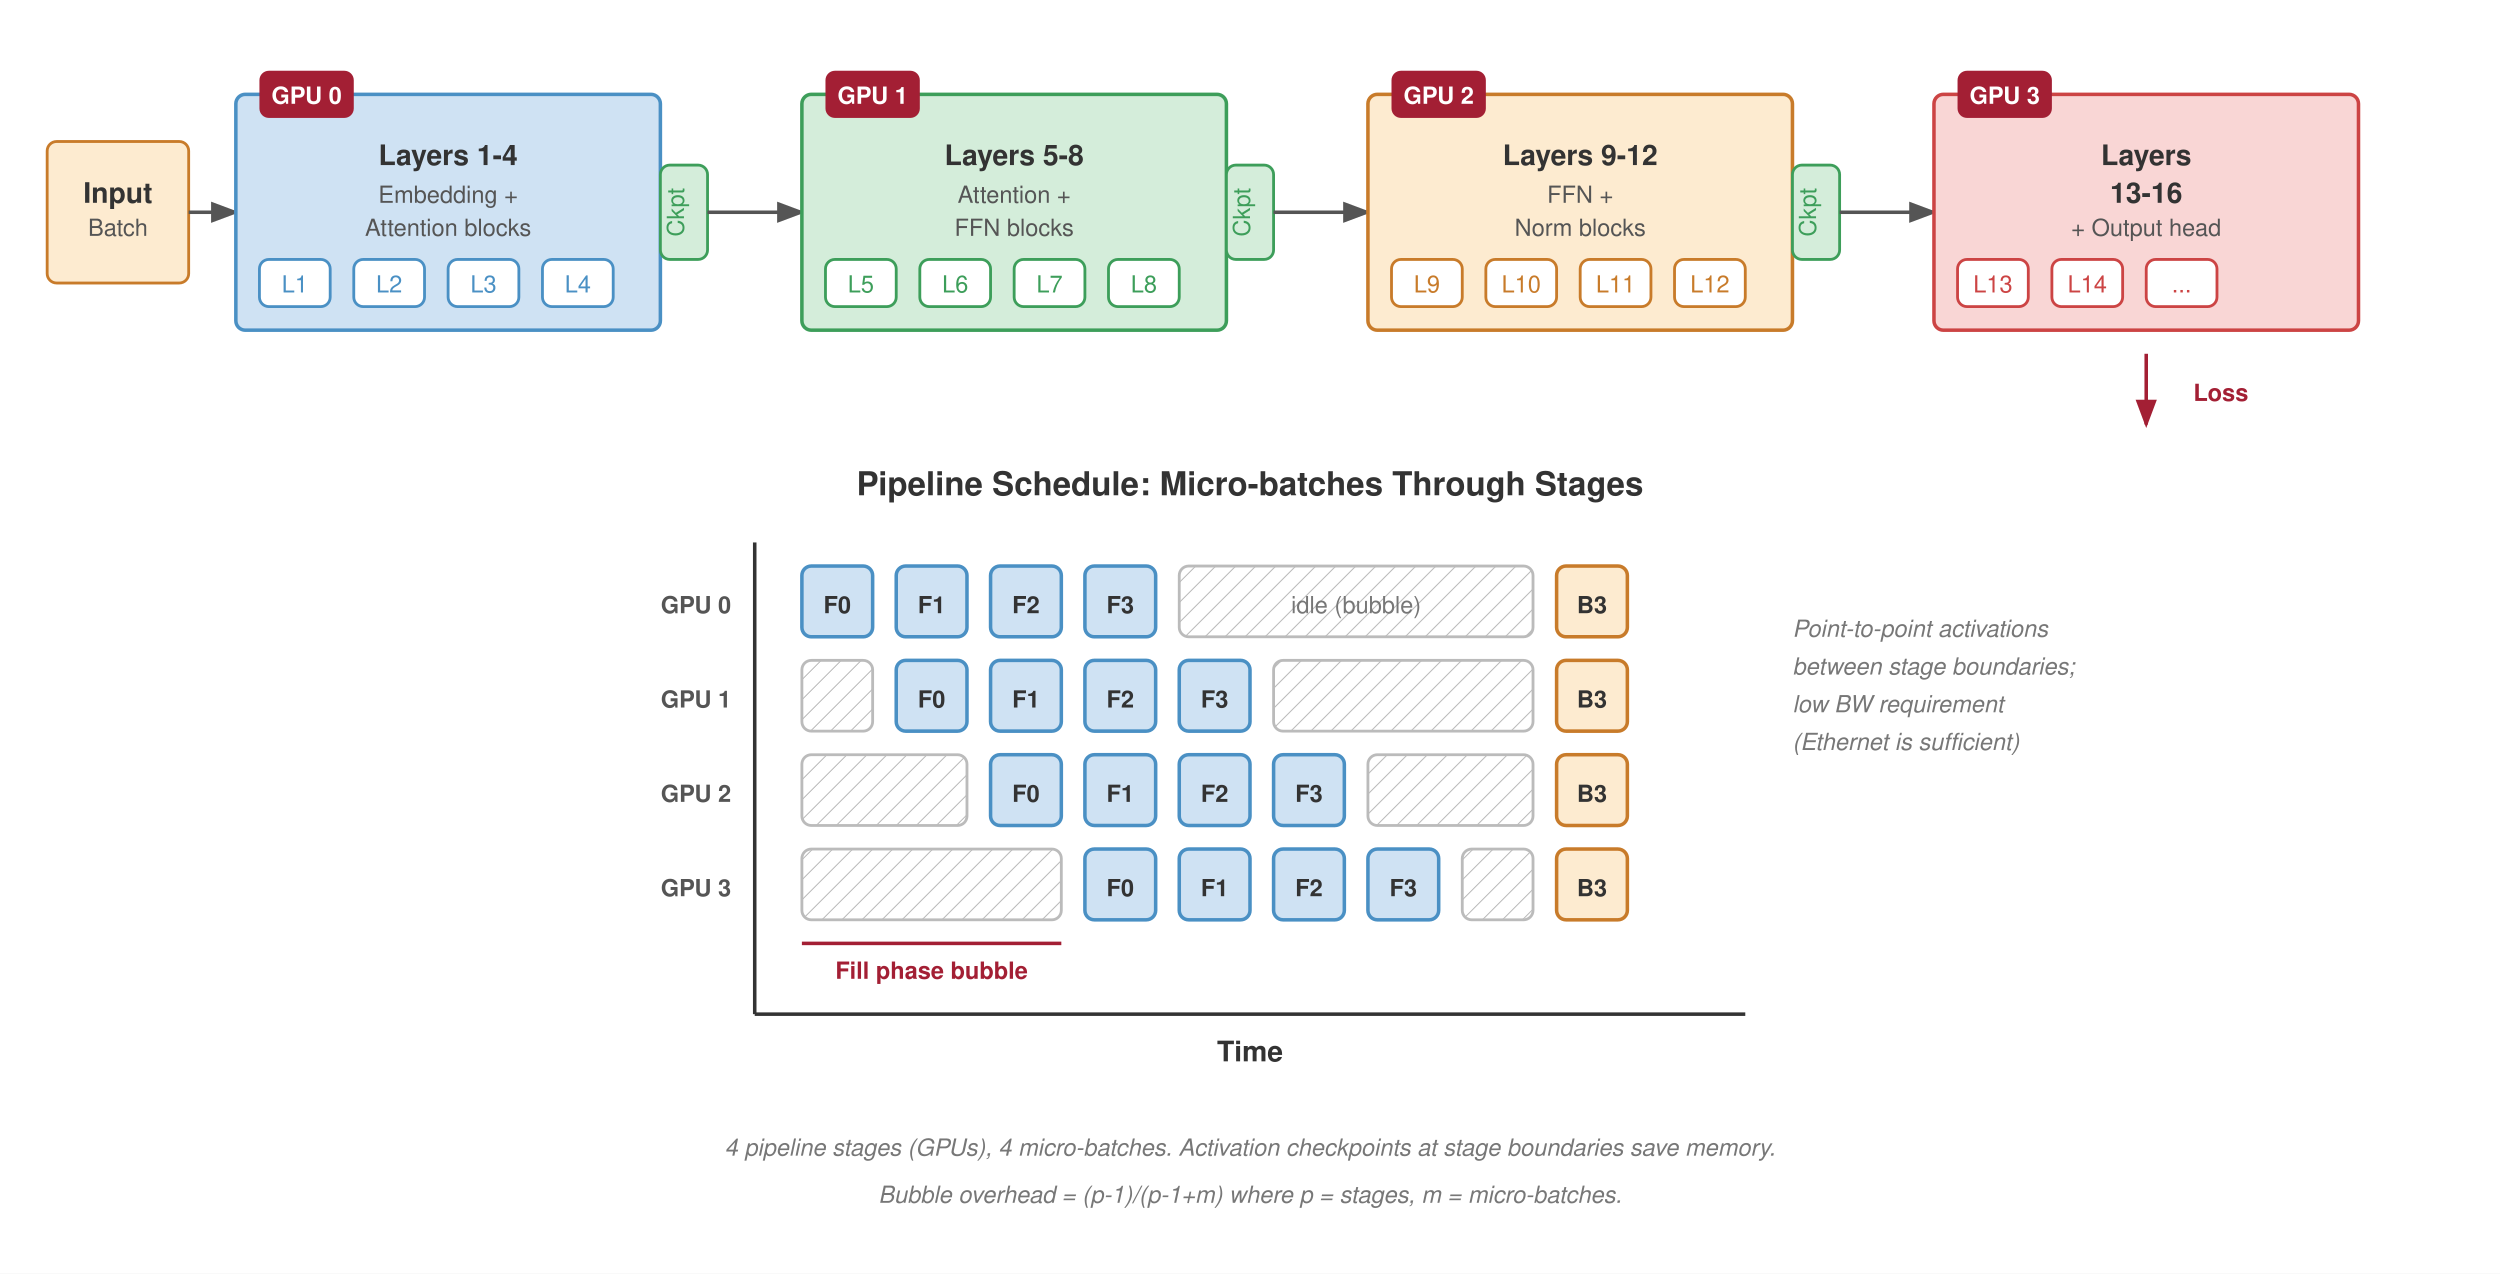
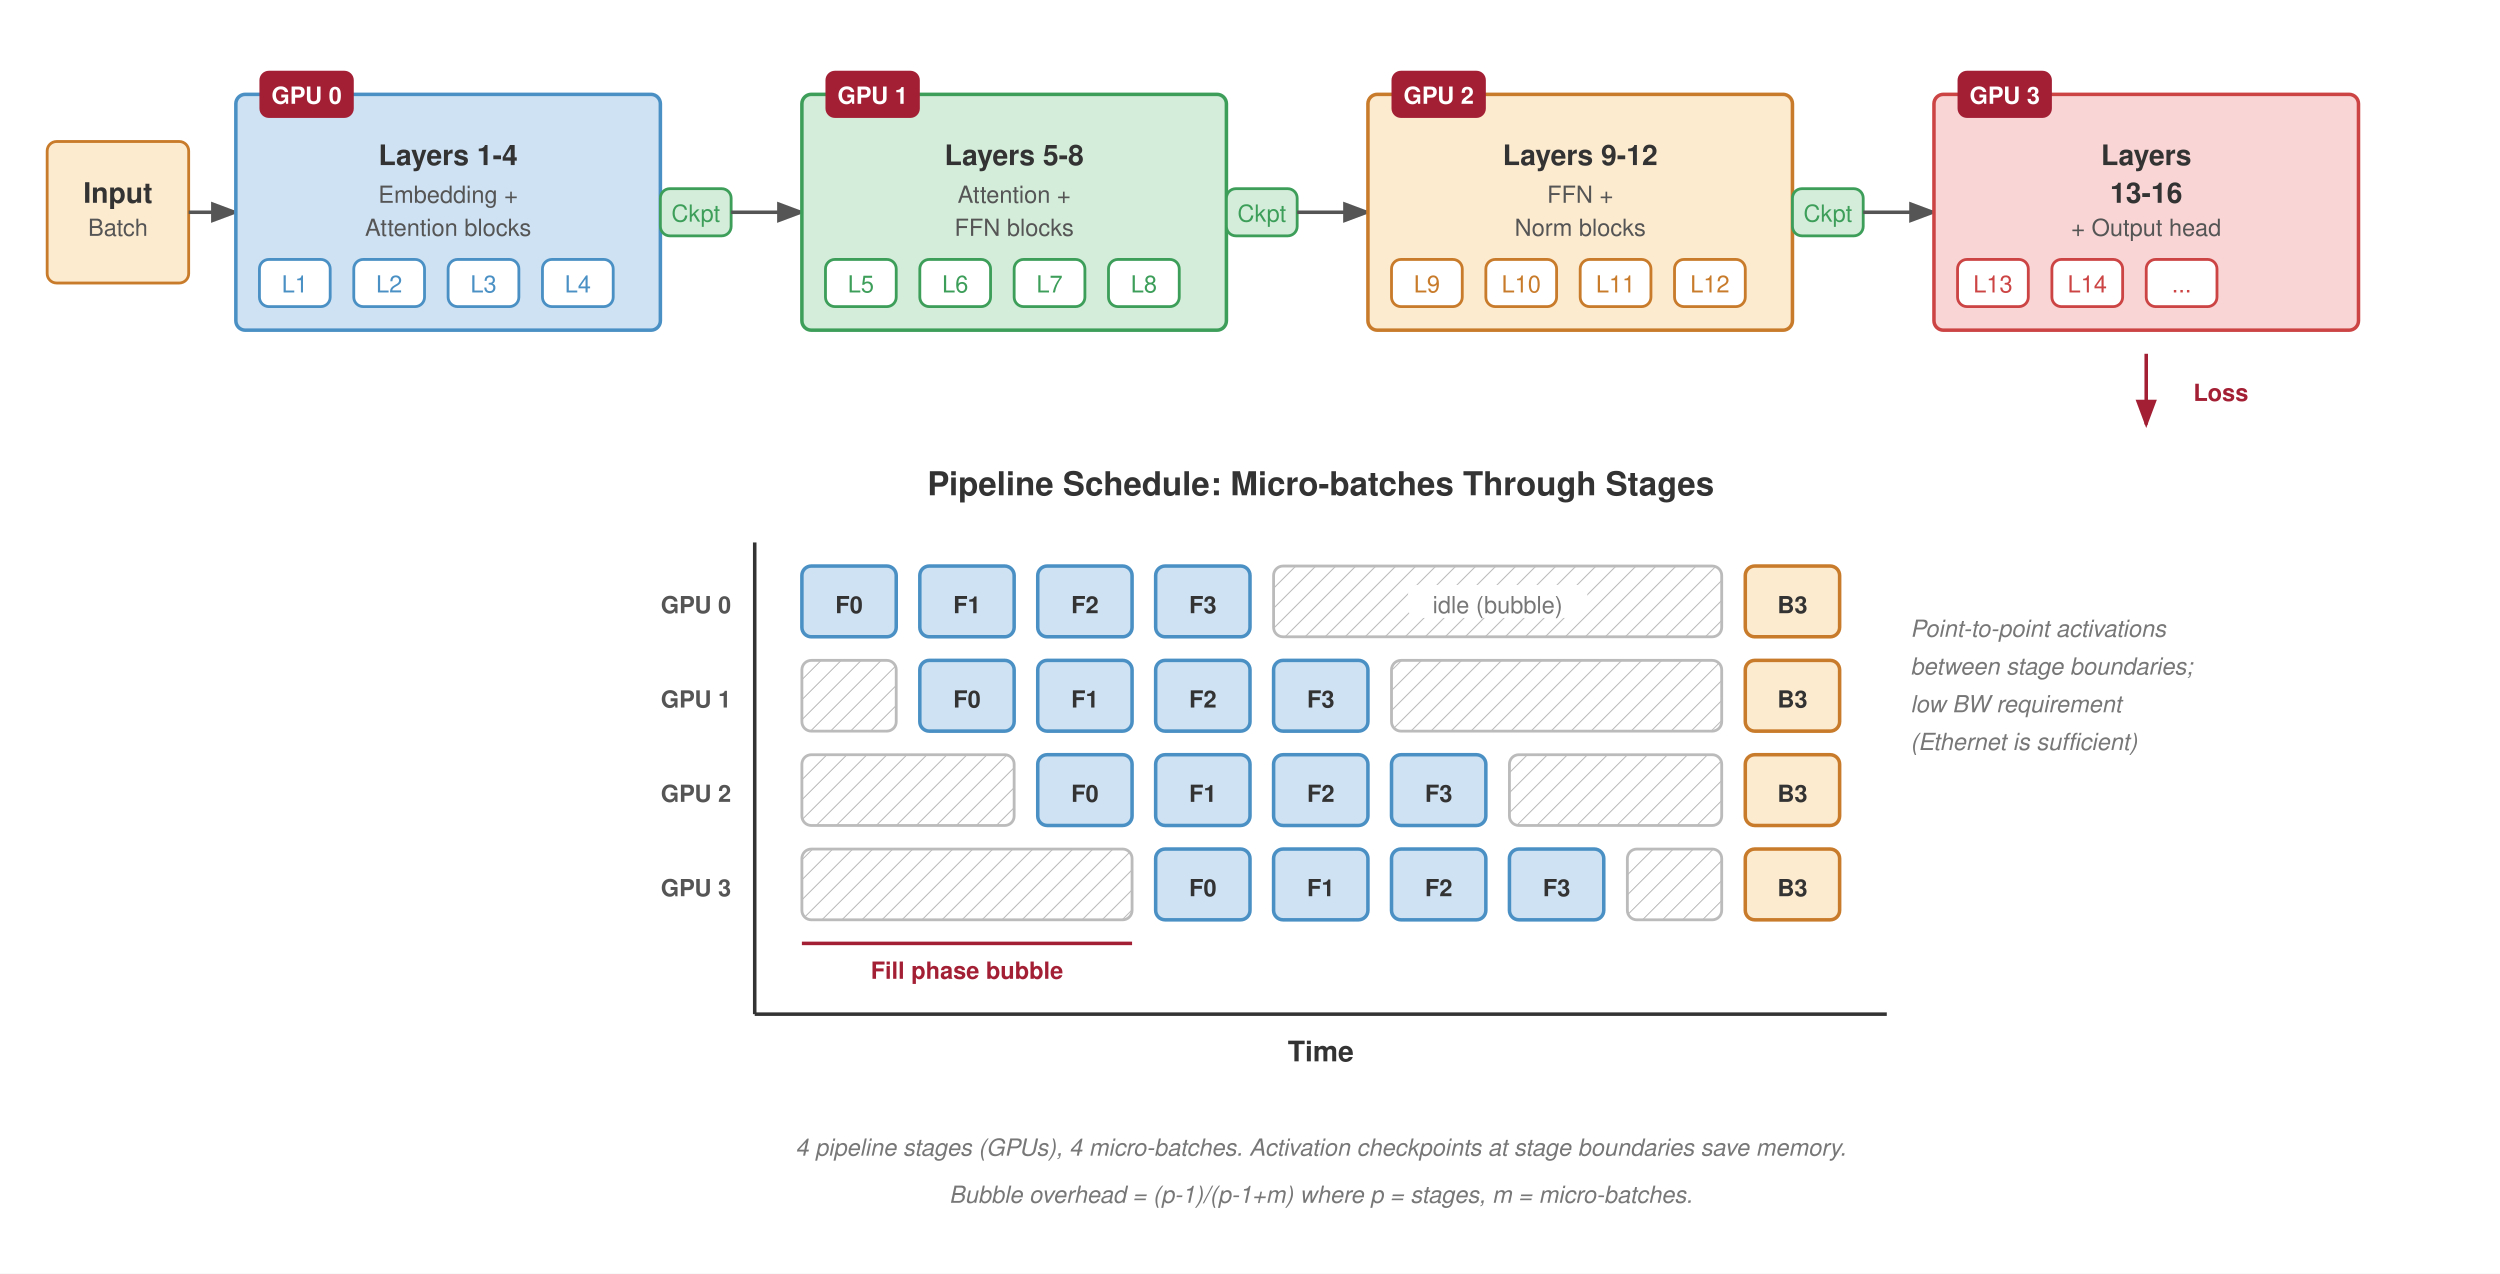
<svg xmlns="http://www.w3.org/2000/svg" viewBox="0 0 1060 540" font-family="Helvetica Neue, Helvetica, Arial, sans-serif">
  <defs>
    <marker id="arrow" markerWidth="8" markerHeight="6" refX="7" refY="3" orient="auto">
      <path d="M0,0 L8,3 L0,6 Z" fill="#555" />
    </marker>
    <marker id="arrow-red" markerWidth="8" markerHeight="6" refX="7" refY="3" orient="auto">
      <path d="M0,0 L8,3 L0,6 Z" fill="#a31f34" />
    </marker>
    <pattern id="bubble-hatch" patternUnits="userSpaceOnUse" width="6" height="6" patternTransform="rotate(45)">
      <line x1="0" y1="0" x2="0" y2="6" stroke="#bbb" stroke-width="0.8" />
    </pattern>
  </defs>
  <rect width="1060" height="540" fill="#fff" />
  <rect x="20" y="60" width="60" height="60" rx="4" fill="#fdebd0" stroke="#c87b2a" stroke-width="1.2" />
  <text x="50" y="86" font-size="12" font-weight="700" fill="#333" text-anchor="middle">Input</text>
  <text x="50" y="100" font-size="10" fill="#555" text-anchor="middle">Batch</text>
  <line x1="80" y1="90" x2="100" y2="90" stroke="#555" stroke-width="1.5" marker-end="url(#arrow)" />
  <rect x="100" y="40" width="180" height="100" rx="4" fill="#cfe2f3" stroke="#4a90c4" stroke-width="1.5" />
  <rect x="110" y="30" width="40" height="20" rx="4" fill="#a31f34" />
  <text x="130" y="44" font-size="10" font-weight="700" fill="#fff" text-anchor="middle">GPU 0</text>
  <text x="190" y="70" font-size="12" font-weight="700" fill="#333" text-anchor="middle">Layers 1-4</text>
  <text x="190" y="86" font-size="10" fill="#555" text-anchor="middle">Embedding +</text>
  <text x="190" y="100" font-size="10" fill="#555" text-anchor="middle">Attention blocks</text>
  <rect x="110" y="110" width="30" height="20" rx="4" fill="#fff" stroke="#4a90c4" stroke-width="1.2" />
  <text x="125" y="124" font-size="10" fill="#4a90c4" text-anchor="middle">L1</text>
  <rect x="150" y="110" width="30" height="20" rx="4" fill="#fff" stroke="#4a90c4" stroke-width="1.2" />
  <text x="165" y="124" font-size="10" fill="#4a90c4" text-anchor="middle">L2</text>
  <rect x="190" y="110" width="30" height="20" rx="4" fill="#fff" stroke="#4a90c4" stroke-width="1.2" />
  <text x="205" y="124" font-size="10" fill="#4a90c4" text-anchor="middle">L3</text>
  <rect x="230" y="110" width="30" height="20" rx="4" fill="#fff" stroke="#4a90c4" stroke-width="1.2" />
  <text x="245" y="124" font-size="10" fill="#4a90c4" text-anchor="middle">L4</text>
-   <rect x="280" y="70" width="20" height="40" rx="4" fill="#d4edda" stroke="#3d9e5a" stroke-width="1.2" />
-   <text x="290" y="90" font-size="10" fill="#3d9e5a" text-anchor="middle" transform="rotate(-90,290,90)">Ckpt</text>
-   <line x1="300" y1="90" x2="340" y2="90" stroke="#555" stroke-width="1.5" marker-end="url(#arrow)" />
+   <rect x="280" y="80" width="30" height="20" rx="4" fill="#d4edda" stroke="#3d9e5a" stroke-width="1.2" />
+   <text x="295" y="94" font-size="10" fill="#3d9e5a" text-anchor="middle">Ckpt</text>
+   <line x1="310" y1="90" x2="340" y2="90" stroke="#555" stroke-width="1.5" marker-end="url(#arrow)" />
  <rect x="340" y="40" width="180" height="100" rx="4" fill="#d4edda" stroke="#3d9e5a" stroke-width="1.5" />
  <rect x="350" y="30" width="40" height="20" rx="4" fill="#a31f34" />
  <text x="370" y="44" font-size="10" font-weight="700" fill="#fff" text-anchor="middle">GPU 1</text>
  <text x="430" y="70" font-size="12" font-weight="700" fill="#333" text-anchor="middle">Layers 5-8</text>
  <text x="430" y="86" font-size="10" fill="#555" text-anchor="middle">Attention +</text>
  <text x="430" y="100" font-size="10" fill="#555" text-anchor="middle">FFN blocks</text>
  <rect x="350" y="110" width="30" height="20" rx="4" fill="#fff" stroke="#3d9e5a" stroke-width="1.2" />
  <text x="365" y="124" font-size="10" fill="#3d9e5a" text-anchor="middle">L5</text>
  <rect x="390" y="110" width="30" height="20" rx="4" fill="#fff" stroke="#3d9e5a" stroke-width="1.2" />
  <text x="405" y="124" font-size="10" fill="#3d9e5a" text-anchor="middle">L6</text>
  <rect x="430" y="110" width="30" height="20" rx="4" fill="#fff" stroke="#3d9e5a" stroke-width="1.2" />
  <text x="445" y="124" font-size="10" fill="#3d9e5a" text-anchor="middle">L7</text>
  <rect x="470" y="110" width="30" height="20" rx="4" fill="#fff" stroke="#3d9e5a" stroke-width="1.2" />
  <text x="485" y="124" font-size="10" fill="#3d9e5a" text-anchor="middle">L8</text>
-   <rect x="520" y="70" width="20" height="40" rx="4" fill="#d4edda" stroke="#3d9e5a" stroke-width="1.2" />
-   <text x="530" y="90" font-size="10" fill="#3d9e5a" text-anchor="middle" transform="rotate(-90,530,90)">Ckpt</text>
-   <line x1="540" y1="90" x2="580" y2="90" stroke="#555" stroke-width="1.5" marker-end="url(#arrow)" />
+   <rect x="520" y="80" width="30" height="20" rx="4" fill="#d4edda" stroke="#3d9e5a" stroke-width="1.2" />
+   <text x="535" y="94" font-size="10" fill="#3d9e5a" text-anchor="middle">Ckpt</text>
+   <line x1="550" y1="90" x2="580" y2="90" stroke="#555" stroke-width="1.5" marker-end="url(#arrow)" />
  <rect x="580" y="40" width="180" height="100" rx="4" fill="#fdebd0" stroke="#c87b2a" stroke-width="1.5" />
  <rect x="590" y="30" width="40" height="20" rx="4" fill="#a31f34" />
  <text x="610" y="44" font-size="10" font-weight="700" fill="#fff" text-anchor="middle">GPU 2</text>
  <text x="670" y="70" font-size="12" font-weight="700" fill="#333" text-anchor="middle">Layers 9-12</text>
  <text x="670" y="86" font-size="10" fill="#555" text-anchor="middle">FFN +</text>
  <text x="670" y="100" font-size="10" fill="#555" text-anchor="middle">Norm blocks</text>
  <rect x="590" y="110" width="30" height="20" rx="4" fill="#fff" stroke="#c87b2a" stroke-width="1.2" />
  <text x="605" y="124" font-size="10" fill="#c87b2a" text-anchor="middle">L9</text>
  <rect x="630" y="110" width="30" height="20" rx="4" fill="#fff" stroke="#c87b2a" stroke-width="1.2" />
  <text x="645" y="124" font-size="10" fill="#c87b2a" text-anchor="middle">L10</text>
  <rect x="670" y="110" width="30" height="20" rx="4" fill="#fff" stroke="#c87b2a" stroke-width="1.2" />
  <text x="685" y="124" font-size="10" fill="#c87b2a" text-anchor="middle">L11</text>
  <rect x="710" y="110" width="30" height="20" rx="4" fill="#fff" stroke="#c87b2a" stroke-width="1.2" />
  <text x="725" y="124" font-size="10" fill="#c87b2a" text-anchor="middle">L12</text>
-   <rect x="760" y="70" width="20" height="40" rx="4" fill="#d4edda" stroke="#3d9e5a" stroke-width="1.2" />
-   <text x="770" y="90" font-size="10" fill="#3d9e5a" text-anchor="middle" transform="rotate(-90,770,90)">Ckpt</text>
-   <line x1="780" y1="90" x2="820" y2="90" stroke="#555" stroke-width="1.5" marker-end="url(#arrow)" />
+   <rect x="760" y="80" width="30" height="20" rx="4" fill="#d4edda" stroke="#3d9e5a" stroke-width="1.2" />
+   <text x="775" y="94" font-size="10" fill="#3d9e5a" text-anchor="middle">Ckpt</text>
+   <line x1="790" y1="90" x2="820" y2="90" stroke="#555" stroke-width="1.5" marker-end="url(#arrow)" />
  <rect x="820" y="40" width="180" height="100" rx="4" fill="#f9d6d5" stroke="#c44" stroke-width="1.5" />
  <rect x="830" y="30" width="40" height="20" rx="4" fill="#a31f34" />
  <text x="850" y="44" font-size="10" font-weight="700" fill="#fff" text-anchor="middle">GPU 3</text>
  <text x="910" y="70" font-size="12" font-weight="700" fill="#333" text-anchor="middle">Layers</text>
  <text x="910" y="86" font-size="12" font-weight="700" fill="#333" text-anchor="middle">13-16</text>
  <text x="910" y="100" font-size="10" fill="#555" text-anchor="middle">+ Output head</text>
  <rect x="830" y="110" width="30" height="20" rx="4" fill="#fff" stroke="#c44" stroke-width="1.2" />
  <text x="845" y="124" font-size="10" fill="#c44" text-anchor="middle">L13</text>
  <rect x="870" y="110" width="30" height="20" rx="4" fill="#fff" stroke="#c44" stroke-width="1.2" />
  <text x="885" y="124" font-size="10" fill="#c44" text-anchor="middle">L14</text>
  <rect x="910" y="110" width="30" height="20" rx="4" fill="#fff" stroke="#c44" stroke-width="1.2" />
  <text x="925" y="124" font-size="10" fill="#c44" text-anchor="middle">...</text>
  <line x1="910" y1="150" x2="910" y2="180" stroke="#a31f34" stroke-width="1.5" marker-end="url(#arrow-red)" />
  <text x="930" y="170" font-size="10" fill="#a31f34" font-weight="600">Loss</text>
-   <text x="530" y="210" font-size="14" font-weight="700" fill="#333" text-anchor="middle">Pipeline Schedule: Micro-batches Through Stages</text>
+   <text x="560" y="210" font-size="14" font-weight="700" fill="#333" text-anchor="middle">Pipeline Schedule: Micro-batches Through Stages</text>
  <line x1="320" y1="230" x2="320" y2="430" stroke="#333" stroke-width="1.5" />
-   <line x1="320" y1="430" x2="740" y2="430" stroke="#333" stroke-width="1.5" />
+   <line x1="320" y1="430" x2="800" y2="430" stroke="#333" stroke-width="1.5" />
  <text x="310" y="260" font-size="10" fill="#555" text-anchor="end" font-weight="600">GPU 0</text>
  <text x="310" y="300" font-size="10" fill="#555" text-anchor="end" font-weight="600">GPU 1</text>
  <text x="310" y="340" font-size="10" fill="#555" text-anchor="end" font-weight="600">GPU 2</text>
  <text x="310" y="380" font-size="10" fill="#555" text-anchor="end" font-weight="600">GPU 3</text>
-   <text x="530" y="450" font-size="12" font-weight="600" fill="#333" text-anchor="middle">Time</text>
-   <rect x="340" y="240" width="30" height="30" rx="4" fill="#cfe2f3" stroke="#4a90c4" stroke-width="1.5" />
-   <text x="355" y="260" font-size="10" font-weight="700" fill="#333" text-anchor="middle">F0</text>
-   <rect x="380" y="240" width="30" height="30" rx="4" fill="#cfe2f3" stroke="#4a90c4" stroke-width="1.5" />
-   <text x="395" y="260" font-size="10" font-weight="700" fill="#333" text-anchor="middle">F1</text>
-   <rect x="420" y="240" width="30" height="30" rx="4" fill="#cfe2f3" stroke="#4a90c4" stroke-width="1.5" />
-   <text x="435" y="260" font-size="10" font-weight="700" fill="#333" text-anchor="middle">F2</text>
-   <rect x="460" y="240" width="30" height="30" rx="4" fill="#cfe2f3" stroke="#4a90c4" stroke-width="1.5" />
-   <text x="475" y="260" font-size="10" font-weight="700" fill="#333" text-anchor="middle">F3</text>
-   <rect x="500" y="240" width="150" height="30" rx="4" fill="url(#bubble-hatch)" stroke="#bbb" stroke-width="1.2" />
-   <text x="575" y="260" font-size="10" fill="#777" text-anchor="middle">idle (bubble)</text>
-   <rect x="660" y="240" width="30" height="30" rx="4" fill="#fdebd0" stroke="#c87b2a" stroke-width="1.5" />
-   <text x="675" y="260" font-size="10" font-weight="700" fill="#333" text-anchor="middle">B3</text>
-   <rect x="340" y="280" width="30" height="30" rx="4" fill="url(#bubble-hatch)" stroke="#bbb" stroke-width="1.2" />
-   <rect x="380" y="280" width="30" height="30" rx="4" fill="#cfe2f3" stroke="#4a90c4" stroke-width="1.5" />
-   <text x="395" y="300" font-size="10" font-weight="700" fill="#333" text-anchor="middle">F0</text>
-   <rect x="420" y="280" width="30" height="30" rx="4" fill="#cfe2f3" stroke="#4a90c4" stroke-width="1.5" />
-   <text x="435" y="300" font-size="10" font-weight="700" fill="#333" text-anchor="middle">F1</text>
-   <rect x="460" y="280" width="30" height="30" rx="4" fill="#cfe2f3" stroke="#4a90c4" stroke-width="1.5" />
-   <text x="475" y="300" font-size="10" font-weight="700" fill="#333" text-anchor="middle">F2</text>
-   <rect x="500" y="280" width="30" height="30" rx="4" fill="#cfe2f3" stroke="#4a90c4" stroke-width="1.5" />
-   <text x="515" y="300" font-size="10" font-weight="700" fill="#333" text-anchor="middle">F3</text>
-   <rect x="540" y="280" width="110" height="30" rx="4" fill="url(#bubble-hatch)" stroke="#bbb" stroke-width="1.2" />
-   <rect x="660" y="280" width="30" height="30" rx="4" fill="#fdebd0" stroke="#c87b2a" stroke-width="1.5" />
-   <text x="675" y="300" font-size="10" font-weight="700" fill="#333" text-anchor="middle">B3</text>
-   <rect x="340" y="320" width="70" height="30" rx="4" fill="url(#bubble-hatch)" stroke="#bbb" stroke-width="1.2" />
-   <rect x="420" y="320" width="30" height="30" rx="4" fill="#cfe2f3" stroke="#4a90c4" stroke-width="1.5" />
-   <text x="435" y="340" font-size="10" font-weight="700" fill="#333" text-anchor="middle">F0</text>
-   <rect x="460" y="320" width="30" height="30" rx="4" fill="#cfe2f3" stroke="#4a90c4" stroke-width="1.5" />
-   <text x="475" y="340" font-size="10" font-weight="700" fill="#333" text-anchor="middle">F1</text>
-   <rect x="500" y="320" width="30" height="30" rx="4" fill="#cfe2f3" stroke="#4a90c4" stroke-width="1.5" />
-   <text x="515" y="340" font-size="10" font-weight="700" fill="#333" text-anchor="middle">F2</text>
-   <rect x="540" y="320" width="30" height="30" rx="4" fill="#cfe2f3" stroke="#4a90c4" stroke-width="1.5" />
-   <text x="555" y="340" font-size="10" font-weight="700" fill="#333" text-anchor="middle">F3</text>
-   <rect x="580" y="320" width="70" height="30" rx="4" fill="url(#bubble-hatch)" stroke="#bbb" stroke-width="1.2" />
-   <rect x="660" y="320" width="30" height="30" rx="4" fill="#fdebd0" stroke="#c87b2a" stroke-width="1.5" />
-   <text x="675" y="340" font-size="10" font-weight="700" fill="#333" text-anchor="middle">B3</text>
-   <rect x="340" y="360" width="110" height="30" rx="4" fill="url(#bubble-hatch)" stroke="#bbb" stroke-width="1.2" />
-   <rect x="460" y="360" width="30" height="30" rx="4" fill="#cfe2f3" stroke="#4a90c4" stroke-width="1.5" />
-   <text x="475" y="380" font-size="10" font-weight="700" fill="#333" text-anchor="middle">F0</text>
-   <rect x="500" y="360" width="30" height="30" rx="4" fill="#cfe2f3" stroke="#4a90c4" stroke-width="1.5" />
-   <text x="515" y="380" font-size="10" font-weight="700" fill="#333" text-anchor="middle">F1</text>
-   <rect x="540" y="360" width="30" height="30" rx="4" fill="#cfe2f3" stroke="#4a90c4" stroke-width="1.5" />
-   <text x="555" y="380" font-size="10" font-weight="700" fill="#333" text-anchor="middle">F2</text>
-   <rect x="580" y="360" width="30" height="30" rx="4" fill="#cfe2f3" stroke="#4a90c4" stroke-width="1.5" />
-   <text x="595" y="380" font-size="10" font-weight="700" fill="#333" text-anchor="middle">F3</text>
-   <rect x="620" y="360" width="30" height="30" rx="4" fill="url(#bubble-hatch)" stroke="#bbb" stroke-width="1.2" />
-   <rect x="660" y="360" width="30" height="30" rx="4" fill="#fdebd0" stroke="#c87b2a" stroke-width="1.5" />
-   <text x="675" y="380" font-size="10" font-weight="700" fill="#333" text-anchor="middle">B3</text>
-   <line x1="340" y1="400" x2="450" y2="400" stroke="#a31f34" stroke-width="1.5" />
-   <text x="395" y="415" font-size="10" fill="#a31f34" font-weight="600" text-anchor="middle">Fill phase bubble</text>
-   <text x="760" y="270" font-size="10" fill="#777" font-style="italic">Point-to-point activations</text>
-   <text x="760" y="286" font-size="10" fill="#777" font-style="italic">between stage boundaries;</text>
-   <text x="760" y="302" font-size="10" fill="#777" font-style="italic">low BW requirement</text>
-   <text x="760" y="318" font-size="10" fill="#777" font-style="italic">(Ethernet is sufficient)</text>
-   <text x="530" y="490" font-size="10" fill="#777" font-style="italic" text-anchor="middle">4 pipeline stages (GPUs), 4 micro-batches. Activation checkpoints at stage boundaries save memory.</text>
-   <text x="530" y="510" font-size="10" fill="#777" font-style="italic" text-anchor="middle">Bubble overhead = (p-1)/(p-1+m) where p = stages, m = micro-batches.</text>
+   <text x="560" y="450" font-size="12" font-weight="600" fill="#333" text-anchor="middle">Time</text>
+   <rect x="340" y="240" width="40" height="30" rx="4" fill="#cfe2f3" stroke="#4a90c4" stroke-width="1.5" />
+   <text x="360" y="260" font-size="10" font-weight="700" fill="#333" text-anchor="middle">F0</text>
+   <rect x="390" y="240" width="40" height="30" rx="4" fill="#cfe2f3" stroke="#4a90c4" stroke-width="1.5" />
+   <text x="410" y="260" font-size="10" font-weight="700" fill="#333" text-anchor="middle">F1</text>
+   <rect x="440" y="240" width="40" height="30" rx="4" fill="#cfe2f3" stroke="#4a90c4" stroke-width="1.5" />
+   <text x="460" y="260" font-size="10" font-weight="700" fill="#333" text-anchor="middle">F2</text>
+   <rect x="490" y="240" width="40" height="30" rx="4" fill="#cfe2f3" stroke="#4a90c4" stroke-width="1.5" />
+   <text x="510" y="260" font-size="10" font-weight="700" fill="#333" text-anchor="middle">F3</text>
+   <rect x="540" y="240" width="190" height="30" rx="4" fill="url(#bubble-hatch)" stroke="#bbb" stroke-width="1.2" />
+   <rect x="597" y="248" width="76" height="14" rx="4" fill="#fff" />
+   <text x="635" y="260" font-size="10" fill="#777" text-anchor="middle">idle (bubble)</text>
+   <rect x="740" y="240" width="40" height="30" rx="4" fill="#fdebd0" stroke="#c87b2a" stroke-width="1.5" />
+   <text x="760" y="260" font-size="10" font-weight="700" fill="#333" text-anchor="middle">B3</text>
+   <rect x="340" y="280" width="40" height="30" rx="4" fill="url(#bubble-hatch)" stroke="#bbb" stroke-width="1.2" />
+   <rect x="390" y="280" width="40" height="30" rx="4" fill="#cfe2f3" stroke="#4a90c4" stroke-width="1.5" />
+   <text x="410" y="300" font-size="10" font-weight="700" fill="#333" text-anchor="middle">F0</text>
+   <rect x="440" y="280" width="40" height="30" rx="4" fill="#cfe2f3" stroke="#4a90c4" stroke-width="1.5" />
+   <text x="460" y="300" font-size="10" font-weight="700" fill="#333" text-anchor="middle">F1</text>
+   <rect x="490" y="280" width="40" height="30" rx="4" fill="#cfe2f3" stroke="#4a90c4" stroke-width="1.5" />
+   <text x="510" y="300" font-size="10" font-weight="700" fill="#333" text-anchor="middle">F2</text>
+   <rect x="540" y="280" width="40" height="30" rx="4" fill="#cfe2f3" stroke="#4a90c4" stroke-width="1.5" />
+   <text x="560" y="300" font-size="10" font-weight="700" fill="#333" text-anchor="middle">F3</text>
+   <rect x="590" y="280" width="140" height="30" rx="4" fill="url(#bubble-hatch)" stroke="#bbb" stroke-width="1.2" />
+   <rect x="740" y="280" width="40" height="30" rx="4" fill="#fdebd0" stroke="#c87b2a" stroke-width="1.5" />
+   <text x="760" y="300" font-size="10" font-weight="700" fill="#333" text-anchor="middle">B3</text>
+   <rect x="340" y="320" width="90" height="30" rx="4" fill="url(#bubble-hatch)" stroke="#bbb" stroke-width="1.2" />
+   <rect x="440" y="320" width="40" height="30" rx="4" fill="#cfe2f3" stroke="#4a90c4" stroke-width="1.5" />
+   <text x="460" y="340" font-size="10" font-weight="700" fill="#333" text-anchor="middle">F0</text>
+   <rect x="490" y="320" width="40" height="30" rx="4" fill="#cfe2f3" stroke="#4a90c4" stroke-width="1.5" />
+   <text x="510" y="340" font-size="10" font-weight="700" fill="#333" text-anchor="middle">F1</text>
+   <rect x="540" y="320" width="40" height="30" rx="4" fill="#cfe2f3" stroke="#4a90c4" stroke-width="1.5" />
+   <text x="560" y="340" font-size="10" font-weight="700" fill="#333" text-anchor="middle">F2</text>
+   <rect x="590" y="320" width="40" height="30" rx="4" fill="#cfe2f3" stroke="#4a90c4" stroke-width="1.5" />
+   <text x="610" y="340" font-size="10" font-weight="700" fill="#333" text-anchor="middle">F3</text>
+   <rect x="640" y="320" width="90" height="30" rx="4" fill="url(#bubble-hatch)" stroke="#bbb" stroke-width="1.2" />
+   <rect x="740" y="320" width="40" height="30" rx="4" fill="#fdebd0" stroke="#c87b2a" stroke-width="1.5" />
+   <text x="760" y="340" font-size="10" font-weight="700" fill="#333" text-anchor="middle">B3</text>
+   <rect x="340" y="360" width="140" height="30" rx="4" fill="url(#bubble-hatch)" stroke="#bbb" stroke-width="1.2" />
+   <rect x="490" y="360" width="40" height="30" rx="4" fill="#cfe2f3" stroke="#4a90c4" stroke-width="1.5" />
+   <text x="510" y="380" font-size="10" font-weight="700" fill="#333" text-anchor="middle">F0</text>
+   <rect x="540" y="360" width="40" height="30" rx="4" fill="#cfe2f3" stroke="#4a90c4" stroke-width="1.5" />
+   <text x="560" y="380" font-size="10" font-weight="700" fill="#333" text-anchor="middle">F1</text>
+   <rect x="590" y="360" width="40" height="30" rx="4" fill="#cfe2f3" stroke="#4a90c4" stroke-width="1.5" />
+   <text x="610" y="380" font-size="10" font-weight="700" fill="#333" text-anchor="middle">F2</text>
+   <rect x="640" y="360" width="40" height="30" rx="4" fill="#cfe2f3" stroke="#4a90c4" stroke-width="1.5" />
+   <text x="660" y="380" font-size="10" font-weight="700" fill="#333" text-anchor="middle">F3</text>
+   <rect x="690" y="360" width="40" height="30" rx="4" fill="url(#bubble-hatch)" stroke="#bbb" stroke-width="1.2" />
+   <rect x="740" y="360" width="40" height="30" rx="4" fill="#fdebd0" stroke="#c87b2a" stroke-width="1.5" />
+   <text x="760" y="380" font-size="10" font-weight="700" fill="#333" text-anchor="middle">B3</text>
+   <line x1="340" y1="400" x2="480" y2="400" stroke="#a31f34" stroke-width="1.5" />
+   <text x="410" y="415" font-size="10" fill="#a31f34" font-weight="600" text-anchor="middle">Fill phase bubble</text>
+   <text x="810" y="270" font-size="10" fill="#777" font-style="italic">Point-to-point activations</text>
+   <text x="810" y="286" font-size="10" fill="#777" font-style="italic">between stage boundaries;</text>
+   <text x="810" y="302" font-size="10" fill="#777" font-style="italic">low BW requirement</text>
+   <text x="810" y="318" font-size="10" fill="#777" font-style="italic">(Ethernet is sufficient)</text>
+   <text x="560" y="490" font-size="10" fill="#777" font-style="italic" text-anchor="middle">4 pipeline stages (GPUs), 4 micro-batches. Activation checkpoints at stage boundaries save memory.</text>
+   <text x="560" y="510" font-size="10" fill="#777" font-style="italic" text-anchor="middle">Bubble overhead = (p-1)/(p-1+m) where p = stages, m = micro-batches.</text>
</svg>
